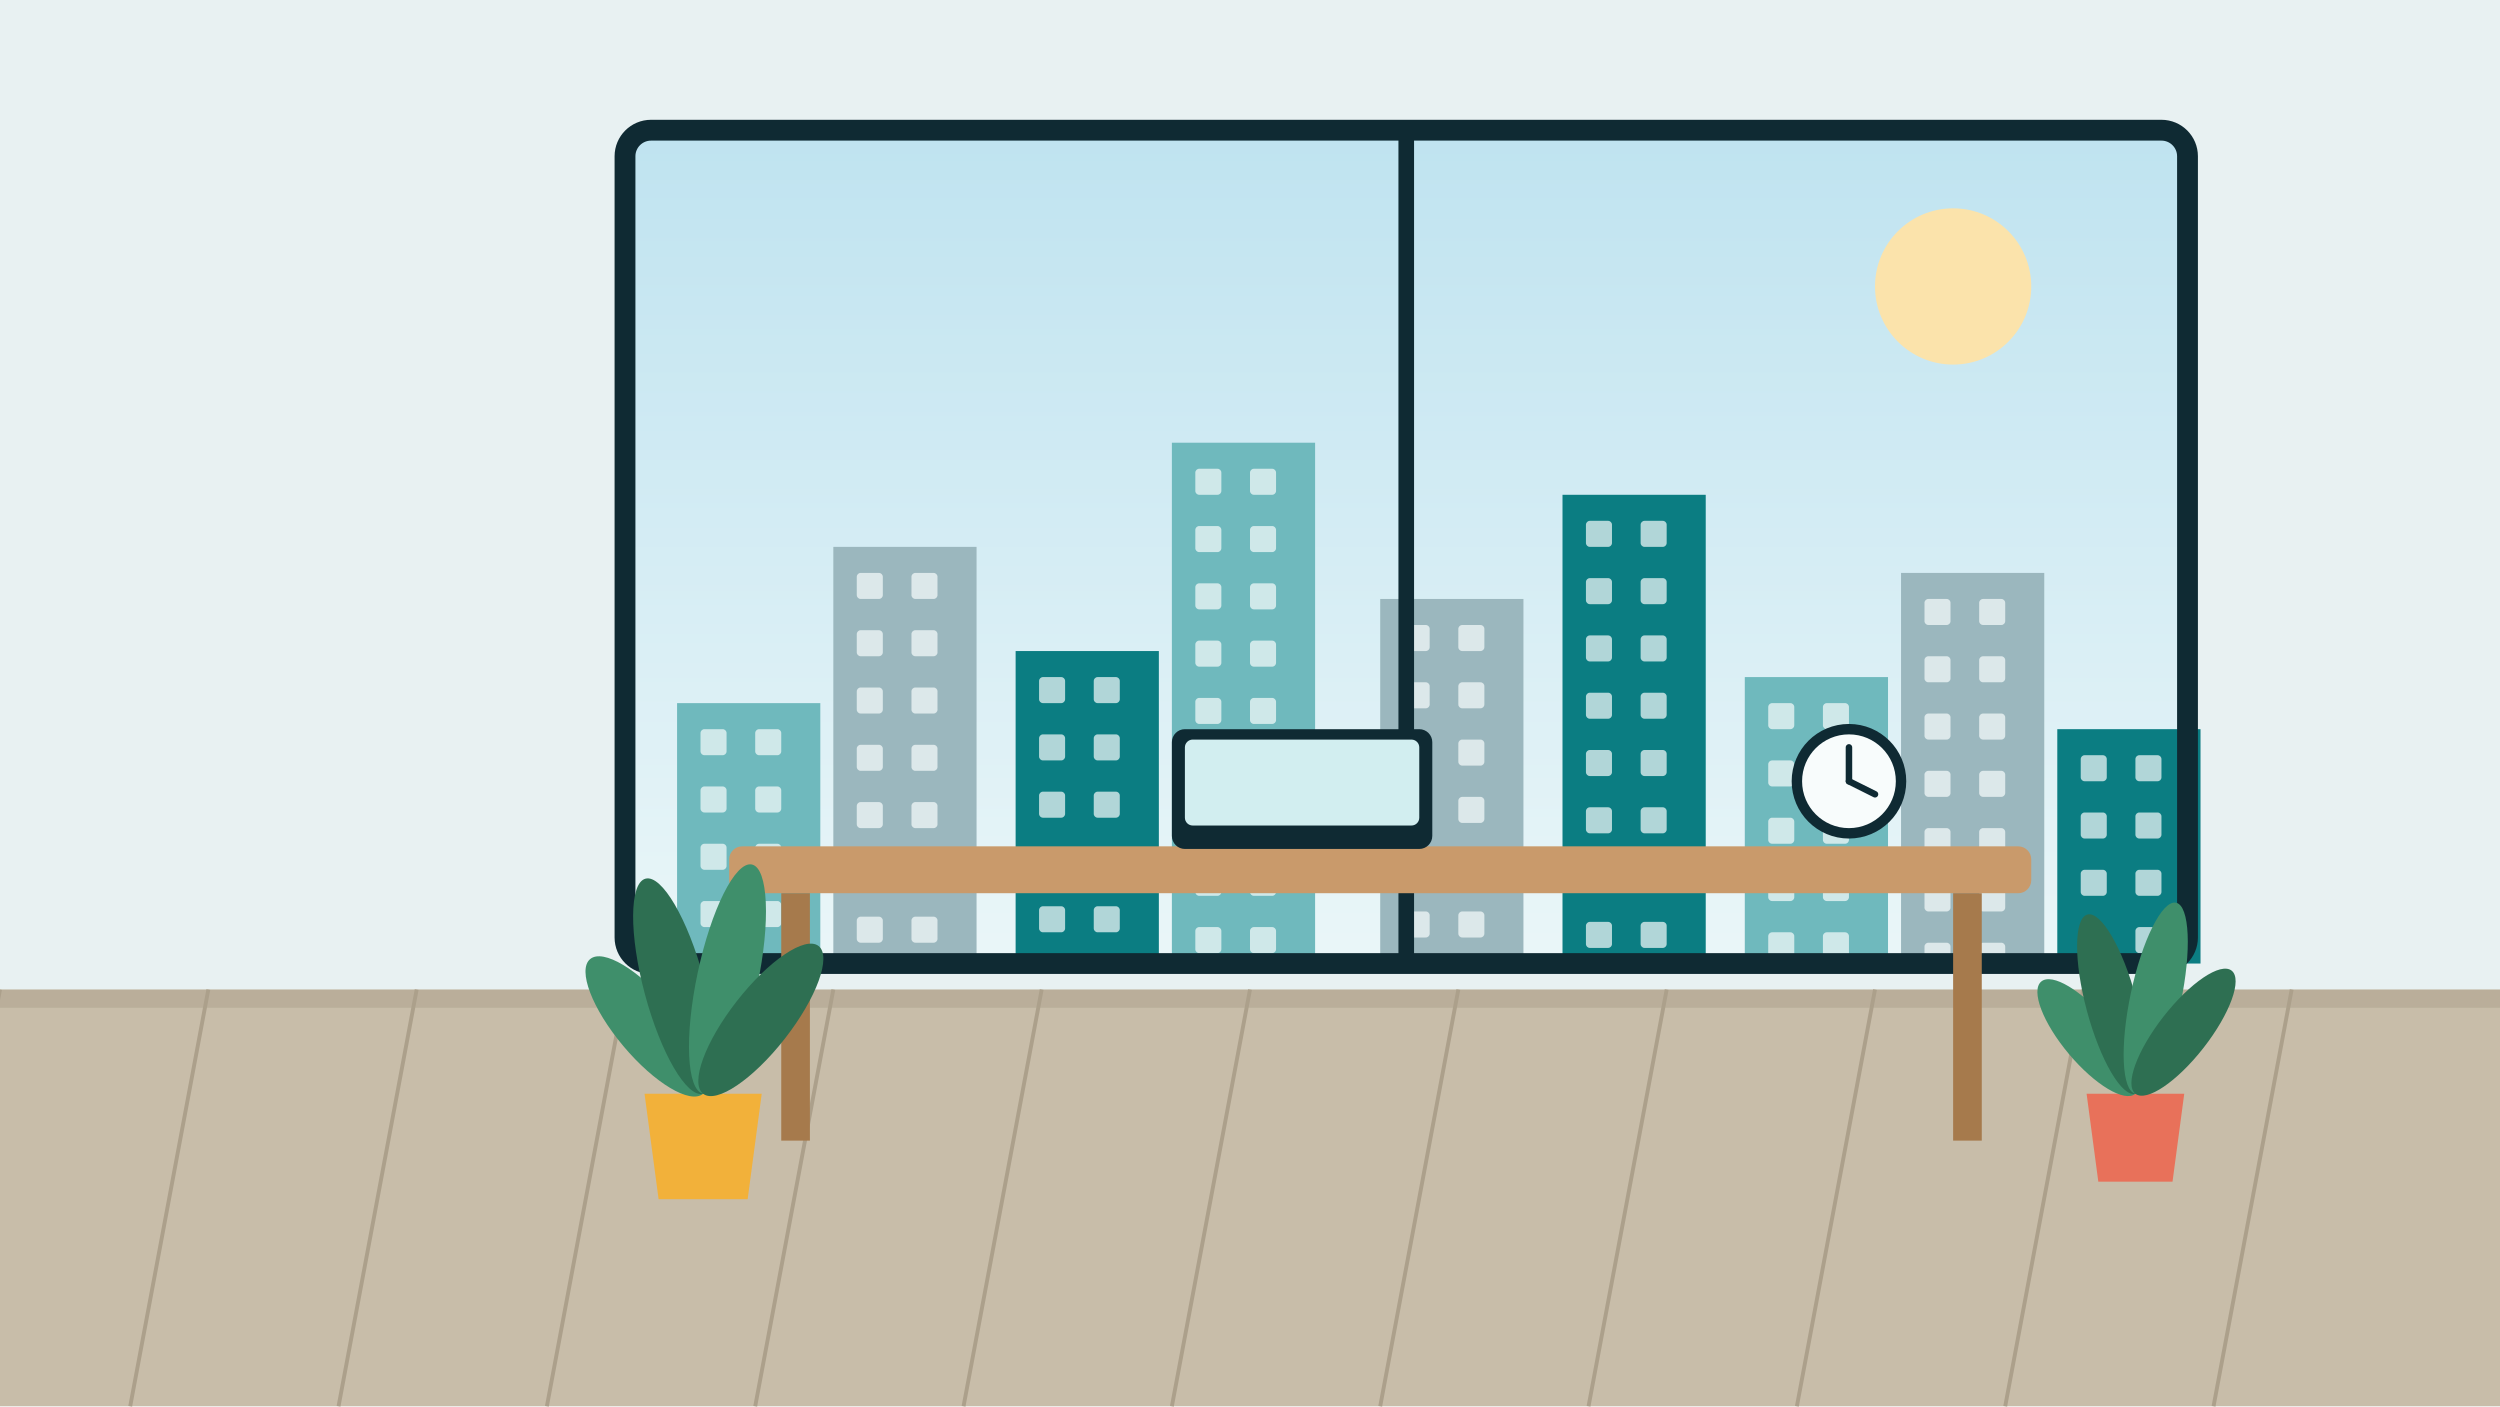
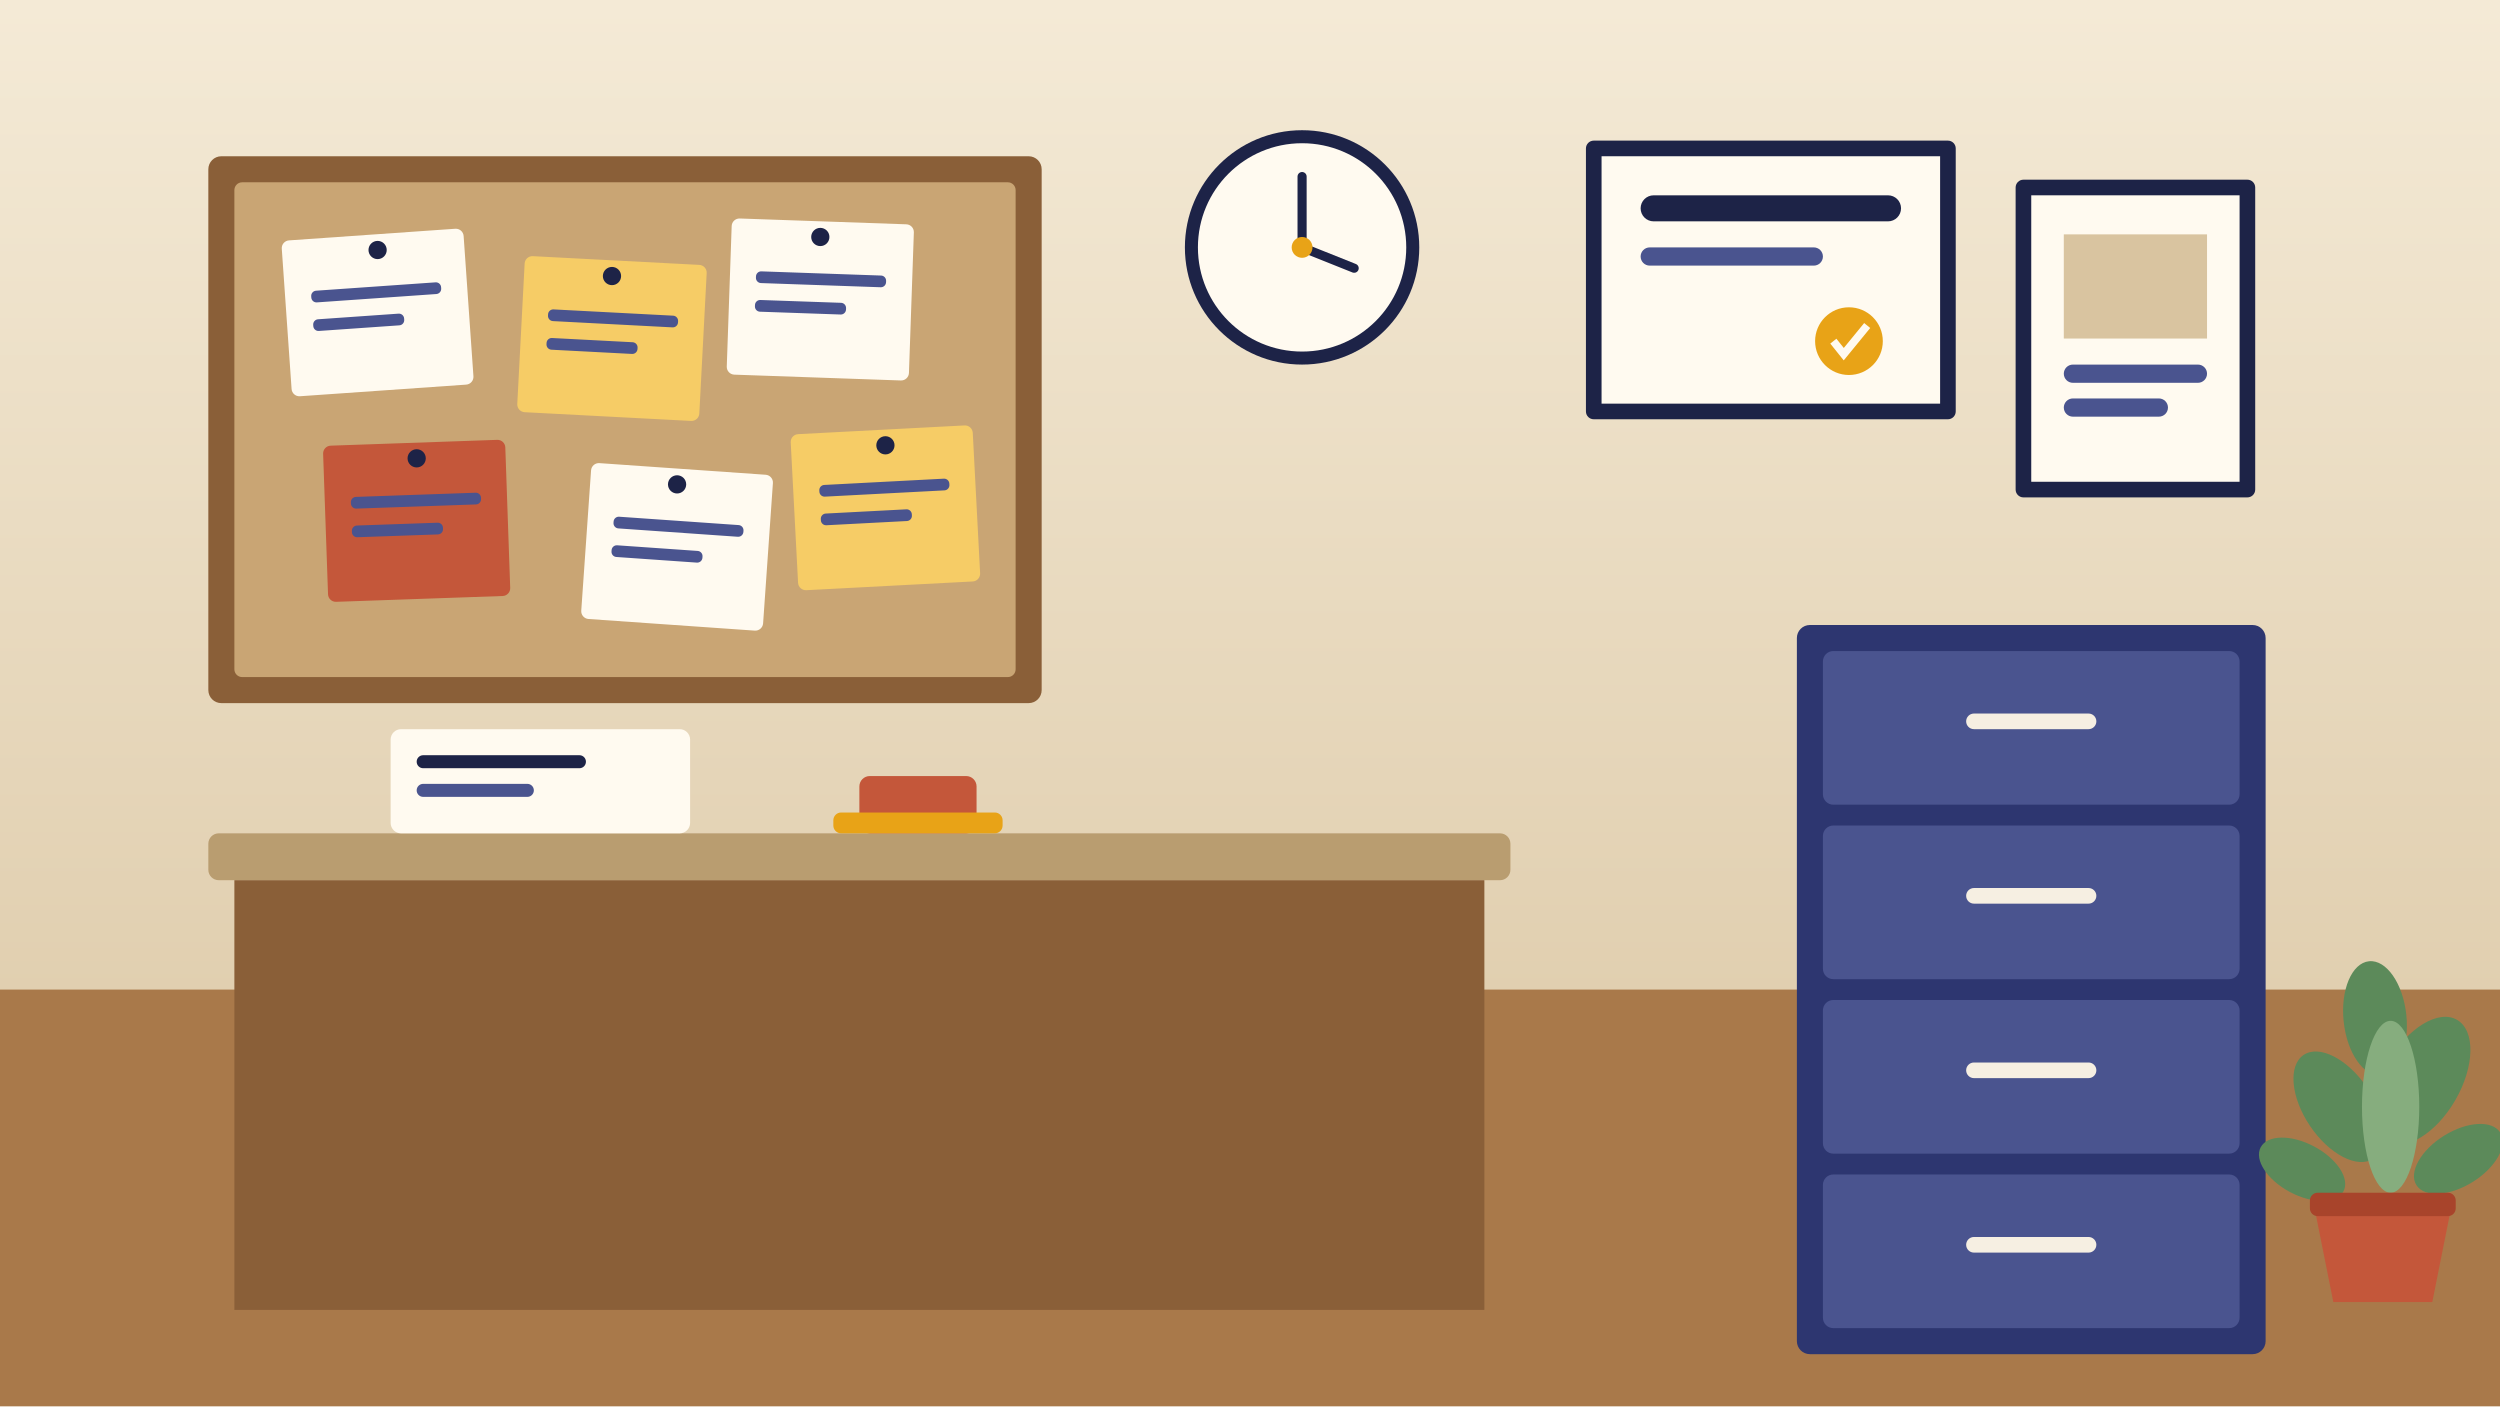
<svg xmlns="http://www.w3.org/2000/svg" viewBox="0 0 1920 1080" width="1920" height="1080">
  <defs>
-     <linearGradient id="sky" x1="0" y1="0" x2="0" y2="1">
-       <stop offset="0" stop-color="#bfe3f0" />
-       <stop offset="1" stop-color="#eaf6f8" />
+     <linearGradient id="wall" x1="0" y1="0" x2="0" y2="1">
+       <stop offset="0" stop-color="#f4ead6" />
+       <stop offset="1" stop-color="#d9c4a0" />
    </linearGradient>
  </defs>
-   <rect x="0" y="0" width="1920" height="1080" rx="0" fill="#e8f1f2" />
-   <rect x="480" y="100" width="1200" height="640" rx="20" fill="url(#sky)" />
-   <rect x="520" y="540" width="110" height="200" rx="0" fill="#6fb9bd" />
-   <rect x="538" y="560" width="20" height="20" rx="3" fill="#f8fcfc" opacity=".7" />
-   <rect x="580" y="560" width="20" height="20" rx="3" fill="#f8fcfc" opacity=".7" />
-   <rect x="538" y="604" width="20" height="20" rx="3" fill="#f8fcfc" opacity=".7" />
-   <rect x="580" y="604" width="20" height="20" rx="3" fill="#f8fcfc" opacity=".7" />
-   <rect x="538" y="648" width="20" height="20" rx="3" fill="#f8fcfc" opacity=".7" />
-   <rect x="580" y="648" width="20" height="20" rx="3" fill="#f8fcfc" opacity=".7" />
-   <rect x="538" y="692" width="20" height="20" rx="3" fill="#f8fcfc" opacity=".7" />
-   <rect x="580" y="692" width="20" height="20" rx="3" fill="#f8fcfc" opacity=".7" />
-   <rect x="640" y="420" width="110" height="320" rx="0" fill="#9bb7be" />
-   <rect x="658" y="440" width="20" height="20" rx="3" fill="#f8fcfc" opacity=".7" />
-   <rect x="700" y="440" width="20" height="20" rx="3" fill="#f8fcfc" opacity=".7" />
-   <rect x="658" y="484" width="20" height="20" rx="3" fill="#f8fcfc" opacity=".7" />
-   <rect x="700" y="484" width="20" height="20" rx="3" fill="#f8fcfc" opacity=".7" />
-   <rect x="658" y="528" width="20" height="20" rx="3" fill="#f8fcfc" opacity=".7" />
-   <rect x="700" y="528" width="20" height="20" rx="3" fill="#f8fcfc" opacity=".7" />
-   <rect x="658" y="572" width="20" height="20" rx="3" fill="#f8fcfc" opacity=".7" />
-   <rect x="700" y="572" width="20" height="20" rx="3" fill="#f8fcfc" opacity=".7" />
-   <rect x="658" y="616" width="20" height="20" rx="3" fill="#f8fcfc" opacity=".7" />
-   <rect x="700" y="616" width="20" height="20" rx="3" fill="#f8fcfc" opacity=".7" />
-   <rect x="658" y="660" width="20" height="20" rx="3" fill="#f8fcfc" opacity=".7" />
-   <rect x="700" y="660" width="20" height="20" rx="3" fill="#f8fcfc" opacity=".7" />
-   <rect x="658" y="704" width="20" height="20" rx="3" fill="#f8fcfc" opacity=".7" />
-   <rect x="700" y="704" width="20" height="20" rx="3" fill="#f8fcfc" opacity=".7" />
-   <rect x="780" y="500" width="110" height="240" rx="0" fill="#0b7d82" />
-   <rect x="798" y="520" width="20" height="20" rx="3" fill="#f8fcfc" opacity=".7" />
-   <rect x="840" y="520" width="20" height="20" rx="3" fill="#f8fcfc" opacity=".7" />
-   <rect x="798" y="564" width="20" height="20" rx="3" fill="#f8fcfc" opacity=".7" />
-   <rect x="840" y="564" width="20" height="20" rx="3" fill="#f8fcfc" opacity=".7" />
-   <rect x="798" y="608" width="20" height="20" rx="3" fill="#f8fcfc" opacity=".7" />
-   <rect x="840" y="608" width="20" height="20" rx="3" fill="#f8fcfc" opacity=".7" />
-   <rect x="798" y="652" width="20" height="20" rx="3" fill="#f8fcfc" opacity=".7" />
-   <rect x="840" y="652" width="20" height="20" rx="3" fill="#f8fcfc" opacity=".7" />
-   <rect x="798" y="696" width="20" height="20" rx="3" fill="#f8fcfc" opacity=".7" />
-   <rect x="840" y="696" width="20" height="20" rx="3" fill="#f8fcfc" opacity=".7" />
-   <rect x="900" y="340" width="110" height="400" rx="0" fill="#6fb9bd" />
-   <rect x="918" y="360" width="20" height="20" rx="3" fill="#f8fcfc" opacity=".7" />
-   <rect x="960" y="360" width="20" height="20" rx="3" fill="#f8fcfc" opacity=".7" />
-   <rect x="918" y="404" width="20" height="20" rx="3" fill="#f8fcfc" opacity=".7" />
-   <rect x="960" y="404" width="20" height="20" rx="3" fill="#f8fcfc" opacity=".7" />
-   <rect x="918" y="448" width="20" height="20" rx="3" fill="#f8fcfc" opacity=".7" />
-   <rect x="960" y="448" width="20" height="20" rx="3" fill="#f8fcfc" opacity=".7" />
-   <rect x="918" y="492" width="20" height="20" rx="3" fill="#f8fcfc" opacity=".7" />
-   <rect x="960" y="492" width="20" height="20" rx="3" fill="#f8fcfc" opacity=".7" />
-   <rect x="918" y="536" width="20" height="20" rx="3" fill="#f8fcfc" opacity=".7" />
-   <rect x="960" y="536" width="20" height="20" rx="3" fill="#f8fcfc" opacity=".7" />
-   <rect x="918" y="580" width="20" height="20" rx="3" fill="#f8fcfc" opacity=".7" />
-   <rect x="960" y="580" width="20" height="20" rx="3" fill="#f8fcfc" opacity=".7" />
-   <rect x="918" y="624" width="20" height="20" rx="3" fill="#f8fcfc" opacity=".7" />
-   <rect x="960" y="624" width="20" height="20" rx="3" fill="#f8fcfc" opacity=".7" />
-   <rect x="918" y="668" width="20" height="20" rx="3" fill="#f8fcfc" opacity=".7" />
-   <rect x="960" y="668" width="20" height="20" rx="3" fill="#f8fcfc" opacity=".7" />
-   <rect x="918" y="712" width="20" height="20" rx="3" fill="#f8fcfc" opacity=".7" />
-   <rect x="960" y="712" width="20" height="20" rx="3" fill="#f8fcfc" opacity=".7" />
-   <rect x="1060" y="460" width="110" height="280" rx="0" fill="#9bb7be" />
-   <rect x="1078" y="480" width="20" height="20" rx="3" fill="#f8fcfc" opacity=".7" />
-   <rect x="1120" y="480" width="20" height="20" rx="3" fill="#f8fcfc" opacity=".7" />
-   <rect x="1078" y="524" width="20" height="20" rx="3" fill="#f8fcfc" opacity=".7" />
-   <rect x="1120" y="524" width="20" height="20" rx="3" fill="#f8fcfc" opacity=".7" />
-   <rect x="1078" y="568" width="20" height="20" rx="3" fill="#f8fcfc" opacity=".7" />
-   <rect x="1120" y="568" width="20" height="20" rx="3" fill="#f8fcfc" opacity=".7" />
-   <rect x="1078" y="612" width="20" height="20" rx="3" fill="#f8fcfc" opacity=".7" />
-   <rect x="1120" y="612" width="20" height="20" rx="3" fill="#f8fcfc" opacity=".7" />
-   <rect x="1078" y="656" width="20" height="20" rx="3" fill="#f8fcfc" opacity=".7" />
-   <rect x="1120" y="656" width="20" height="20" rx="3" fill="#f8fcfc" opacity=".7" />
-   <rect x="1078" y="700" width="20" height="20" rx="3" fill="#f8fcfc" opacity=".7" />
-   <rect x="1120" y="700" width="20" height="20" rx="3" fill="#f8fcfc" opacity=".7" />
-   <rect x="1200" y="380" width="110" height="360" rx="0" fill="#0b7d82" />
-   <rect x="1218" y="400" width="20" height="20" rx="3" fill="#f8fcfc" opacity=".7" />
-   <rect x="1260" y="400" width="20" height="20" rx="3" fill="#f8fcfc" opacity=".7" />
-   <rect x="1218" y="444" width="20" height="20" rx="3" fill="#f8fcfc" opacity=".7" />
-   <rect x="1260" y="444" width="20" height="20" rx="3" fill="#f8fcfc" opacity=".7" />
-   <rect x="1218" y="488" width="20" height="20" rx="3" fill="#f8fcfc" opacity=".7" />
-   <rect x="1260" y="488" width="20" height="20" rx="3" fill="#f8fcfc" opacity=".7" />
-   <rect x="1218" y="532" width="20" height="20" rx="3" fill="#f8fcfc" opacity=".7" />
-   <rect x="1260" y="532" width="20" height="20" rx="3" fill="#f8fcfc" opacity=".7" />
-   <rect x="1218" y="576" width="20" height="20" rx="3" fill="#f8fcfc" opacity=".7" />
-   <rect x="1260" y="576" width="20" height="20" rx="3" fill="#f8fcfc" opacity=".7" />
-   <rect x="1218" y="620" width="20" height="20" rx="3" fill="#f8fcfc" opacity=".7" />
-   <rect x="1260" y="620" width="20" height="20" rx="3" fill="#f8fcfc" opacity=".7" />
-   <rect x="1218" y="664" width="20" height="20" rx="3" fill="#f8fcfc" opacity=".7" />
-   <rect x="1260" y="664" width="20" height="20" rx="3" fill="#f8fcfc" opacity=".7" />
-   <rect x="1218" y="708" width="20" height="20" rx="3" fill="#f8fcfc" opacity=".7" />
-   <rect x="1260" y="708" width="20" height="20" rx="3" fill="#f8fcfc" opacity=".7" />
-   <rect x="1340" y="520" width="110" height="220" rx="0" fill="#6fb9bd" />
-   <rect x="1358" y="540" width="20" height="20" rx="3" fill="#f8fcfc" opacity=".7" />
-   <rect x="1400" y="540" width="20" height="20" rx="3" fill="#f8fcfc" opacity=".7" />
-   <rect x="1358" y="584" width="20" height="20" rx="3" fill="#f8fcfc" opacity=".7" />
-   <rect x="1400" y="584" width="20" height="20" rx="3" fill="#f8fcfc" opacity=".7" />
-   <rect x="1358" y="628" width="20" height="20" rx="3" fill="#f8fcfc" opacity=".7" />
-   <rect x="1400" y="628" width="20" height="20" rx="3" fill="#f8fcfc" opacity=".7" />
-   <rect x="1358" y="672" width="20" height="20" rx="3" fill="#f8fcfc" opacity=".7" />
-   <rect x="1400" y="672" width="20" height="20" rx="3" fill="#f8fcfc" opacity=".7" />
-   <rect x="1358" y="716" width="20" height="20" rx="3" fill="#f8fcfc" opacity=".7" />
-   <rect x="1400" y="716" width="20" height="20" rx="3" fill="#f8fcfc" opacity=".7" />
-   <rect x="1460" y="440" width="110" height="300" rx="0" fill="#9bb7be" />
-   <rect x="1478" y="460" width="20" height="20" rx="3" fill="#f8fcfc" opacity=".7" />
-   <rect x="1520" y="460" width="20" height="20" rx="3" fill="#f8fcfc" opacity=".7" />
-   <rect x="1478" y="504" width="20" height="20" rx="3" fill="#f8fcfc" opacity=".7" />
-   <rect x="1520" y="504" width="20" height="20" rx="3" fill="#f8fcfc" opacity=".7" />
-   <rect x="1478" y="548" width="20" height="20" rx="3" fill="#f8fcfc" opacity=".7" />
-   <rect x="1520" y="548" width="20" height="20" rx="3" fill="#f8fcfc" opacity=".7" />
-   <rect x="1478" y="592" width="20" height="20" rx="3" fill="#f8fcfc" opacity=".7" />
-   <rect x="1520" y="592" width="20" height="20" rx="3" fill="#f8fcfc" opacity=".7" />
-   <rect x="1478" y="636" width="20" height="20" rx="3" fill="#f8fcfc" opacity=".7" />
-   <rect x="1520" y="636" width="20" height="20" rx="3" fill="#f8fcfc" opacity=".7" />
-   <rect x="1478" y="680" width="20" height="20" rx="3" fill="#f8fcfc" opacity=".7" />
-   <rect x="1520" y="680" width="20" height="20" rx="3" fill="#f8fcfc" opacity=".7" />
-   <rect x="1478" y="724" width="20" height="20" rx="3" fill="#f8fcfc" opacity=".7" />
-   <rect x="1520" y="724" width="20" height="20" rx="3" fill="#f8fcfc" opacity=".7" />
-   <rect x="1580" y="560" width="110" height="180" rx="0" fill="#0b7d82" />
-   <rect x="1598" y="580" width="20" height="20" rx="3" fill="#f8fcfc" opacity=".7" />
-   <rect x="1640" y="580" width="20" height="20" rx="3" fill="#f8fcfc" opacity=".7" />
-   <rect x="1598" y="624" width="20" height="20" rx="3" fill="#f8fcfc" opacity=".7" />
-   <rect x="1640" y="624" width="20" height="20" rx="3" fill="#f8fcfc" opacity=".7" />
-   <rect x="1598" y="668" width="20" height="20" rx="3" fill="#f8fcfc" opacity=".7" />
-   <rect x="1640" y="668" width="20" height="20" rx="3" fill="#f8fcfc" opacity=".7" />
-   <rect x="1598" y="712" width="20" height="20" rx="3" fill="#f8fcfc" opacity=".7" />
-   <rect x="1640" y="712" width="20" height="20" rx="3" fill="#f8fcfc" opacity=".7" />
-   <circle cx="1500" cy="220" r="60" fill="#fbe3ab" />
-   <rect x="480" y="100" width="1200" height="640" rx="20" fill="none" stroke="#0f2a33" stroke-width="16" />
-   <line x1="1080" y1="100" x2="1080" y2="740" stroke="#0f2a33" stroke-width="12" stroke-linecap="round" />
-   <rect x="0" y="760" width="1920" height="320" rx="0" fill="#c8bda9" />
-   <line x1="0" y1="760" x2="-60" y2="1080" stroke="#aca08b" stroke-width="3" stroke-linecap="butt" />
-   <line x1="160" y1="760" x2="100" y2="1080" stroke="#aca08b" stroke-width="3" stroke-linecap="butt" />
-   <line x1="320" y1="760" x2="260" y2="1080" stroke="#aca08b" stroke-width="3" stroke-linecap="butt" />
-   <line x1="480" y1="760" x2="420" y2="1080" stroke="#aca08b" stroke-width="3" stroke-linecap="butt" />
-   <line x1="640" y1="760" x2="580" y2="1080" stroke="#aca08b" stroke-width="3" stroke-linecap="butt" />
-   <line x1="800" y1="760" x2="740" y2="1080" stroke="#aca08b" stroke-width="3" stroke-linecap="butt" />
-   <line x1="960" y1="760" x2="900" y2="1080" stroke="#aca08b" stroke-width="3" stroke-linecap="butt" />
-   <line x1="1120" y1="760" x2="1060" y2="1080" stroke="#aca08b" stroke-width="3" stroke-linecap="butt" />
-   <line x1="1280" y1="760" x2="1220" y2="1080" stroke="#aca08b" stroke-width="3" stroke-linecap="butt" />
-   <line x1="1440" y1="760" x2="1380" y2="1080" stroke="#aca08b" stroke-width="3" stroke-linecap="butt" />
-   <line x1="1600" y1="760" x2="1540" y2="1080" stroke="#aca08b" stroke-width="3" stroke-linecap="butt" />
-   <line x1="1760" y1="760" x2="1700" y2="1080" stroke="#aca08b" stroke-width="3" stroke-linecap="butt" />
-   <rect x="0" y="760" width="1920" height="14" rx="0" fill="#aca08b" opacity=".5" />
-   <rect x="560" y="650" width="1000" height="36" rx="10" fill="#c99a6b" />
-   <rect x="600" y="686" width="22" height="190" rx="0" fill="#a67a4c" />
-   <rect x="1500" y="686" width="22" height="190" rx="0" fill="#a67a4c" />
-   <rect x="900" y="560" width="200" height="92" rx="10" fill="#0f2a33" />
-   <rect x="910" y="568" width="180" height="66" rx="6" fill="#d2eef0" />
-   <circle cx="1420" cy="600" r="40" fill="#f8fcfc" stroke="#0f2a33" stroke-width="8" />
-   <line x1="1420" y1="600" x2="1420" y2="574" stroke="#0f2a33" stroke-width="5" stroke-linecap="round" />
-   <line x1="1420" y1="600" x2="1440" y2="610" stroke="#0f2a33" stroke-width="5" stroke-linecap="round" />
-   <g transform="translate(540 840) scale(0.9)">
-     <path d="M-50 0 L50 0 L38 90 L-38 90 Z" fill="#f2b13a" stroke="none" stroke-width="0" />
-     <g transform="rotate(-40)">
-       <ellipse cx="0" cy="-75.0" rx="26" ry="75.0" fill="#3f8f6b" />
-     </g>
-     <g transform="rotate(-15)">
-       <ellipse cx="0" cy="-95.0" rx="26" ry="95.0" fill="#2e6f52" />
-     </g>
-     <g transform="rotate(12)">
-       <ellipse cx="0" cy="-100.0" rx="26" ry="100.0" fill="#3f8f6b" />
-     </g>
-     <g transform="rotate(38)">
-       <ellipse cx="0" cy="-80.0" rx="26" ry="80.0" fill="#2e6f52" />
-     </g>
-   </g>
-   <g transform="translate(1640 840) scale(0.75)">
-     <path d="M-50 0 L50 0 L38 90 L-38 90 Z" fill="#e8715a" stroke="none" stroke-width="0" />
-     <g transform="rotate(-40)">
-       <ellipse cx="0" cy="-75.0" rx="26" ry="75.0" fill="#3f8f6b" />
-     </g>
-     <g transform="rotate(-15)">
-       <ellipse cx="0" cy="-95.0" rx="26" ry="95.0" fill="#2e6f52" />
-     </g>
-     <g transform="rotate(12)">
-       <ellipse cx="0" cy="-100.0" rx="26" ry="100.0" fill="#3f8f6b" />
-     </g>
-     <g transform="rotate(38)">
-       <ellipse cx="0" cy="-80.0" rx="26" ry="80.0" fill="#2e6f52" />
-     </g>
-   </g>
+   <rect x="0" y="0" width="1920" height="1080" rx="0" fill="url(#wall)" />
+   <rect x="0" y="760" width="1920" height="320" rx="0" fill="#a9794a" />
+   <rect x="160" y="120" width="640" height="420" rx="10" fill="#8a5f38" />
+   <rect x="180" y="140" width="600" height="380" rx="6" fill="#c9a574" />
+   <rect x="220" y="180" width="140" height="120" rx="6" fill="#fffaf0" transform="rotate(-4 290 240)" />
+   <circle cx="290" cy="192" r="7" fill="#1d2347" />
+   <rect x="240" y="220" width="100" height="9" rx="4" fill="#4a548f" transform="rotate(-4 290 240)" />
+   <rect x="240" y="242" width="70" height="9" rx="4" fill="#4a548f" transform="rotate(-4 290 240)" />
+   <rect x="400" y="200" width="140" height="120" rx="6" fill="#f6cc66" transform="rotate(3 470 260)" />
+   <circle cx="470" cy="212" r="7" fill="#1d2347" />
+   <rect x="420" y="240" width="100" height="9" rx="4" fill="#4a548f" transform="rotate(3 470 260)" />
+   <rect x="420" y="262" width="70" height="9" rx="4" fill="#4a548f" transform="rotate(3 470 260)" />
+   <rect x="560" y="170" width="140" height="120" rx="6" fill="#fffaf0" transform="rotate(2 630 230)" />
+   <circle cx="630" cy="182" r="7" fill="#1d2347" />
+   <rect x="580" y="210" width="100" height="9" rx="4" fill="#4a548f" transform="rotate(2 630 230)" />
+   <rect x="580" y="232" width="70" height="9" rx="4" fill="#4a548f" transform="rotate(2 630 230)" />
+   <rect x="250" y="340" width="140" height="120" rx="6" fill="#c4573a" transform="rotate(-2 320 400)" />
+   <circle cx="320" cy="352" r="7" fill="#1d2347" />
+   <rect x="270" y="380" width="100" height="9" rx="4" fill="#4a548f" transform="rotate(-2 320 400)" />
+   <rect x="270" y="402" width="70" height="9" rx="4" fill="#4a548f" transform="rotate(-2 320 400)" />
+   <rect x="450" y="360" width="140" height="120" rx="6" fill="#fffaf0" transform="rotate(4 520 420)" />
+   <circle cx="520" cy="372" r="7" fill="#1d2347" />
+   <rect x="470" y="400" width="100" height="9" rx="4" fill="#4a548f" transform="rotate(4 520 420)" />
+   <rect x="470" y="422" width="70" height="9" rx="4" fill="#4a548f" transform="rotate(4 520 420)" />
+   <rect x="610" y="330" width="140" height="120" rx="6" fill="#f6cc66" transform="rotate(-3 680 390)" />
+   <circle cx="680" cy="342" r="7" fill="#1d2347" />
+   <rect x="630" y="370" width="100" height="9" rx="4" fill="#4a548f" transform="rotate(-3 680 390)" />
+   <rect x="630" y="392" width="70" height="9" rx="4" fill="#4a548f" transform="rotate(-3 680 390)" />
+   <circle cx="1000" cy="190" r="90" fill="#1d2347" />
+   <circle cx="1000" cy="190" r="80" fill="#fffaf0" />
+   <line x1="1000" y1="190" x2="1000" y2="135.6" stroke="#1d2347" stroke-width="7" stroke-linecap="round" />
+   <line x1="1000" y1="190" x2="1040.0" y2="206.0" stroke="#1d2347" stroke-width="7" stroke-linecap="round" />
+   <circle cx="1000" cy="190" r="8" fill="#e8a317" />
+   <rect x="1218" y="108" width="284" height="214" rx="6" fill="#1d2347" />
+   <rect x="1230" y="120" width="260" height="190" rx="0" fill="#fffaf0" />
+   <rect x="1260" y="150" width="200" height="20" rx="10" fill="#1d2347" />
+   <rect x="1260" y="190" width="140" height="14" rx="7" fill="#4a548f" />
+   <circle cx="1420" cy="262" r="26" fill="#e8a317" />
+   <path d="M1408 262 l8 10 l18 -22" fill="none" stroke="#fffaf0" stroke-width="6" />
+   <rect x="1548" y="138" width="184" height="244" rx="6" fill="#1d2347" />
+   <rect x="1560" y="150" width="160" height="220" rx="0" fill="#fffaf0" />
+   <rect x="1585" y="180" width="110" height="80" rx="0" fill="#d9c4a0" />
+   <rect x="1585" y="280" width="110" height="14" rx="7" fill="#4a548f" />
+   <rect x="1585" y="306" width="80" height="14" rx="7" fill="#4a548f" />
+   <rect x="1380" y="480" width="360" height="560" rx="10" fill="#2d3670" />
+   <rect x="1400" y="500" width="320" height="118" rx="8" fill="#4a548f" />
+   <rect x="1510" y="548" width="100" height="12" rx="6" fill="#f6efe2" />
+   <rect x="1400" y="634" width="320" height="118" rx="8" fill="#4a548f" />
+   <rect x="1510" y="682" width="100" height="12" rx="6" fill="#f6efe2" />
+   <rect x="1400" y="768" width="320" height="118" rx="8" fill="#4a548f" />
+   <rect x="1510" y="816" width="100" height="12" rx="6" fill="#f6efe2" />
+   <rect x="1400" y="902" width="320" height="118" rx="8" fill="#4a548f" />
+   <rect x="1510" y="950" width="100" height="12" rx="6" fill="#f6efe2" />
+   <rect x="160" y="640" width="1000" height="36" rx="8" fill="#b99d70" />
+   <rect x="180" y="676" width="960" height="330" rx="0" fill="#8a5f38" />
+   <rect x="300" y="560" width="230" height="80" rx="8" fill="#fffaf0" />
+   <rect x="320" y="580" width="130" height="10" rx="5" fill="#1d2347" />
+   <rect x="320" y="602" width="90" height="10" rx="5" fill="#4a548f" />
+   <rect x="660" y="596" width="90" height="44" rx="8" fill="#c4573a" />
+   <rect x="640" y="624" width="130" height="16" rx="6" fill="#e8a317" />
+   <ellipse cx="1796.0" cy="850.0" rx="26.4" ry="48.0" fill="#5c8a5a" transform="rotate(-34 1796.0 850.0)" />
+   <ellipse cx="1860.0" cy="830.0" rx="29.7" ry="54.0" fill="#5c8a5a" transform="rotate(30 1860.0 830.0)" />
+   <ellipse cx="1824.0" cy="782.0" rx="24.2" ry="44.0" fill="#5c8a5a" transform="rotate(-6 1824.0 782.0)" />
+   <ellipse cx="1888.0" cy="890.0" rx="20.9" ry="38.0" fill="#5c8a5a" transform="rotate(58 1888.0 890.0)" />
+   <ellipse cx="1768.0" cy="898.0" rx="19.8" ry="36.0" fill="#5c8a5a" transform="rotate(-62 1768.0 898.0)" />
+   <ellipse cx="1836.0" cy="850.0" rx="22.0" ry="66.0" fill="#86ad7e" />
+   <path d="M1778.0 930.0 L1882.0 930.0 L1868.0 1000 L1792.0 1000 Z" fill="#c4573a" />
+   <rect x="1774.0" y="916.0" width="112.0" height="18.0" rx="6.0" fill="#a8442b" />
</svg>
